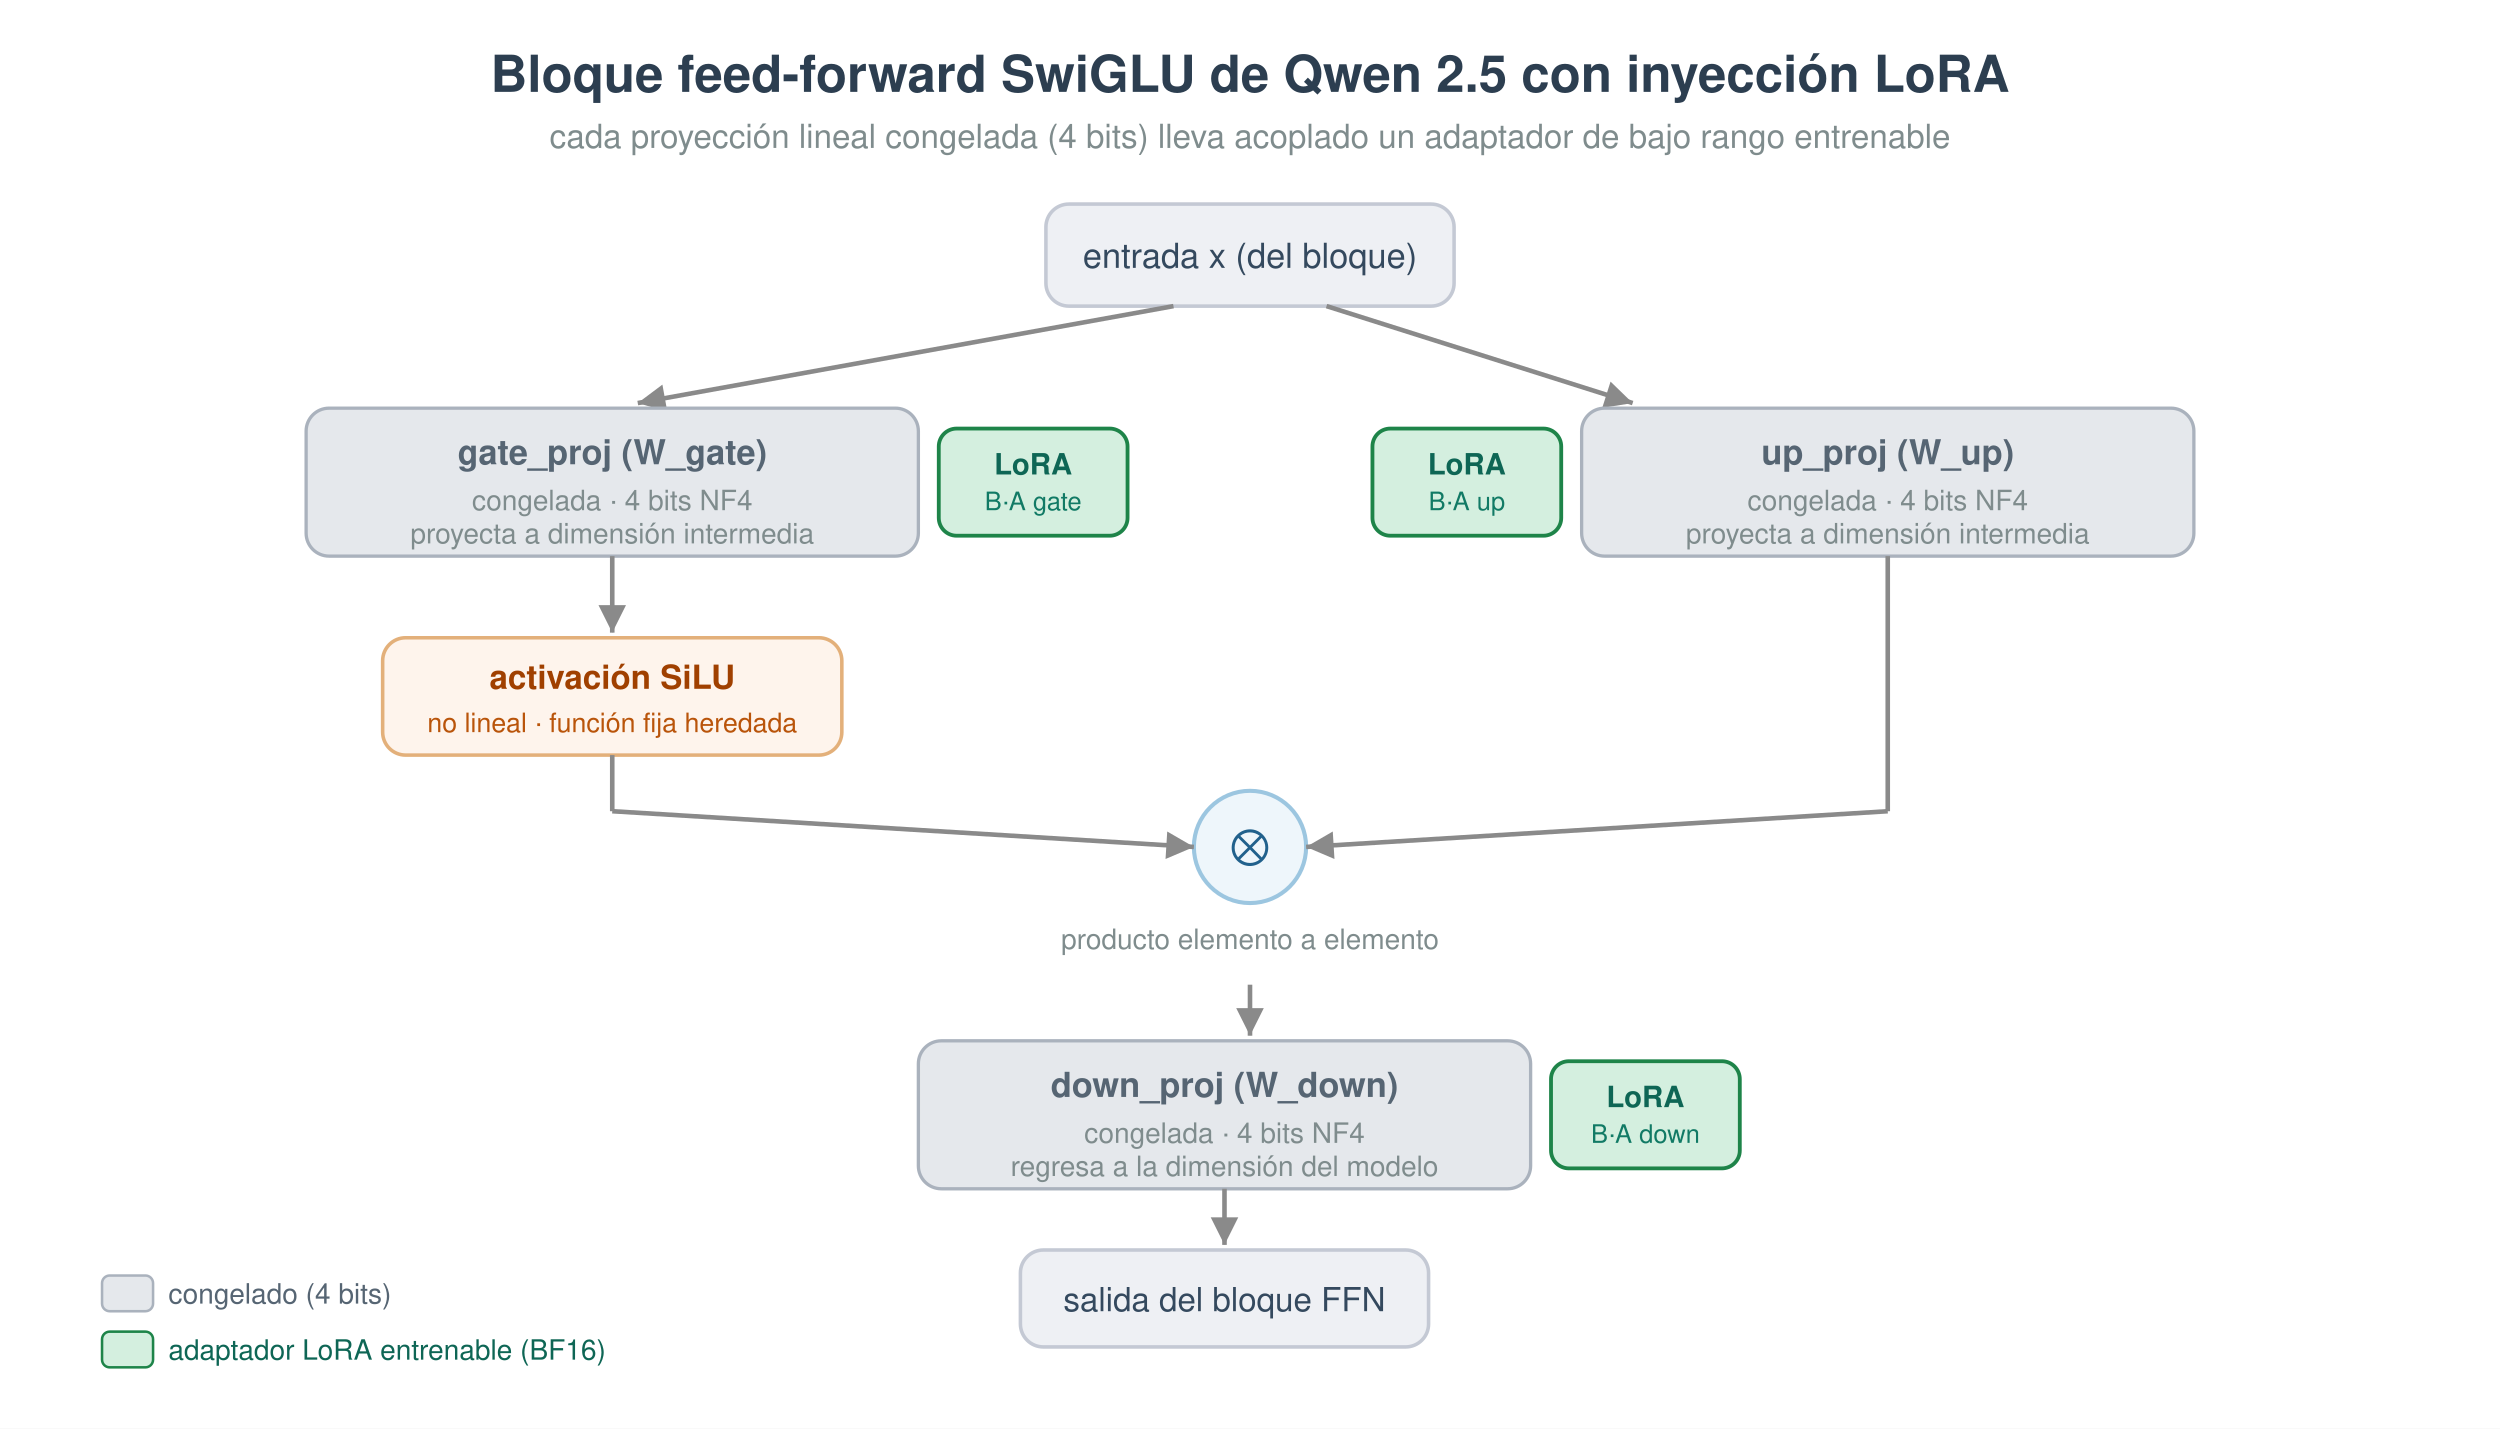
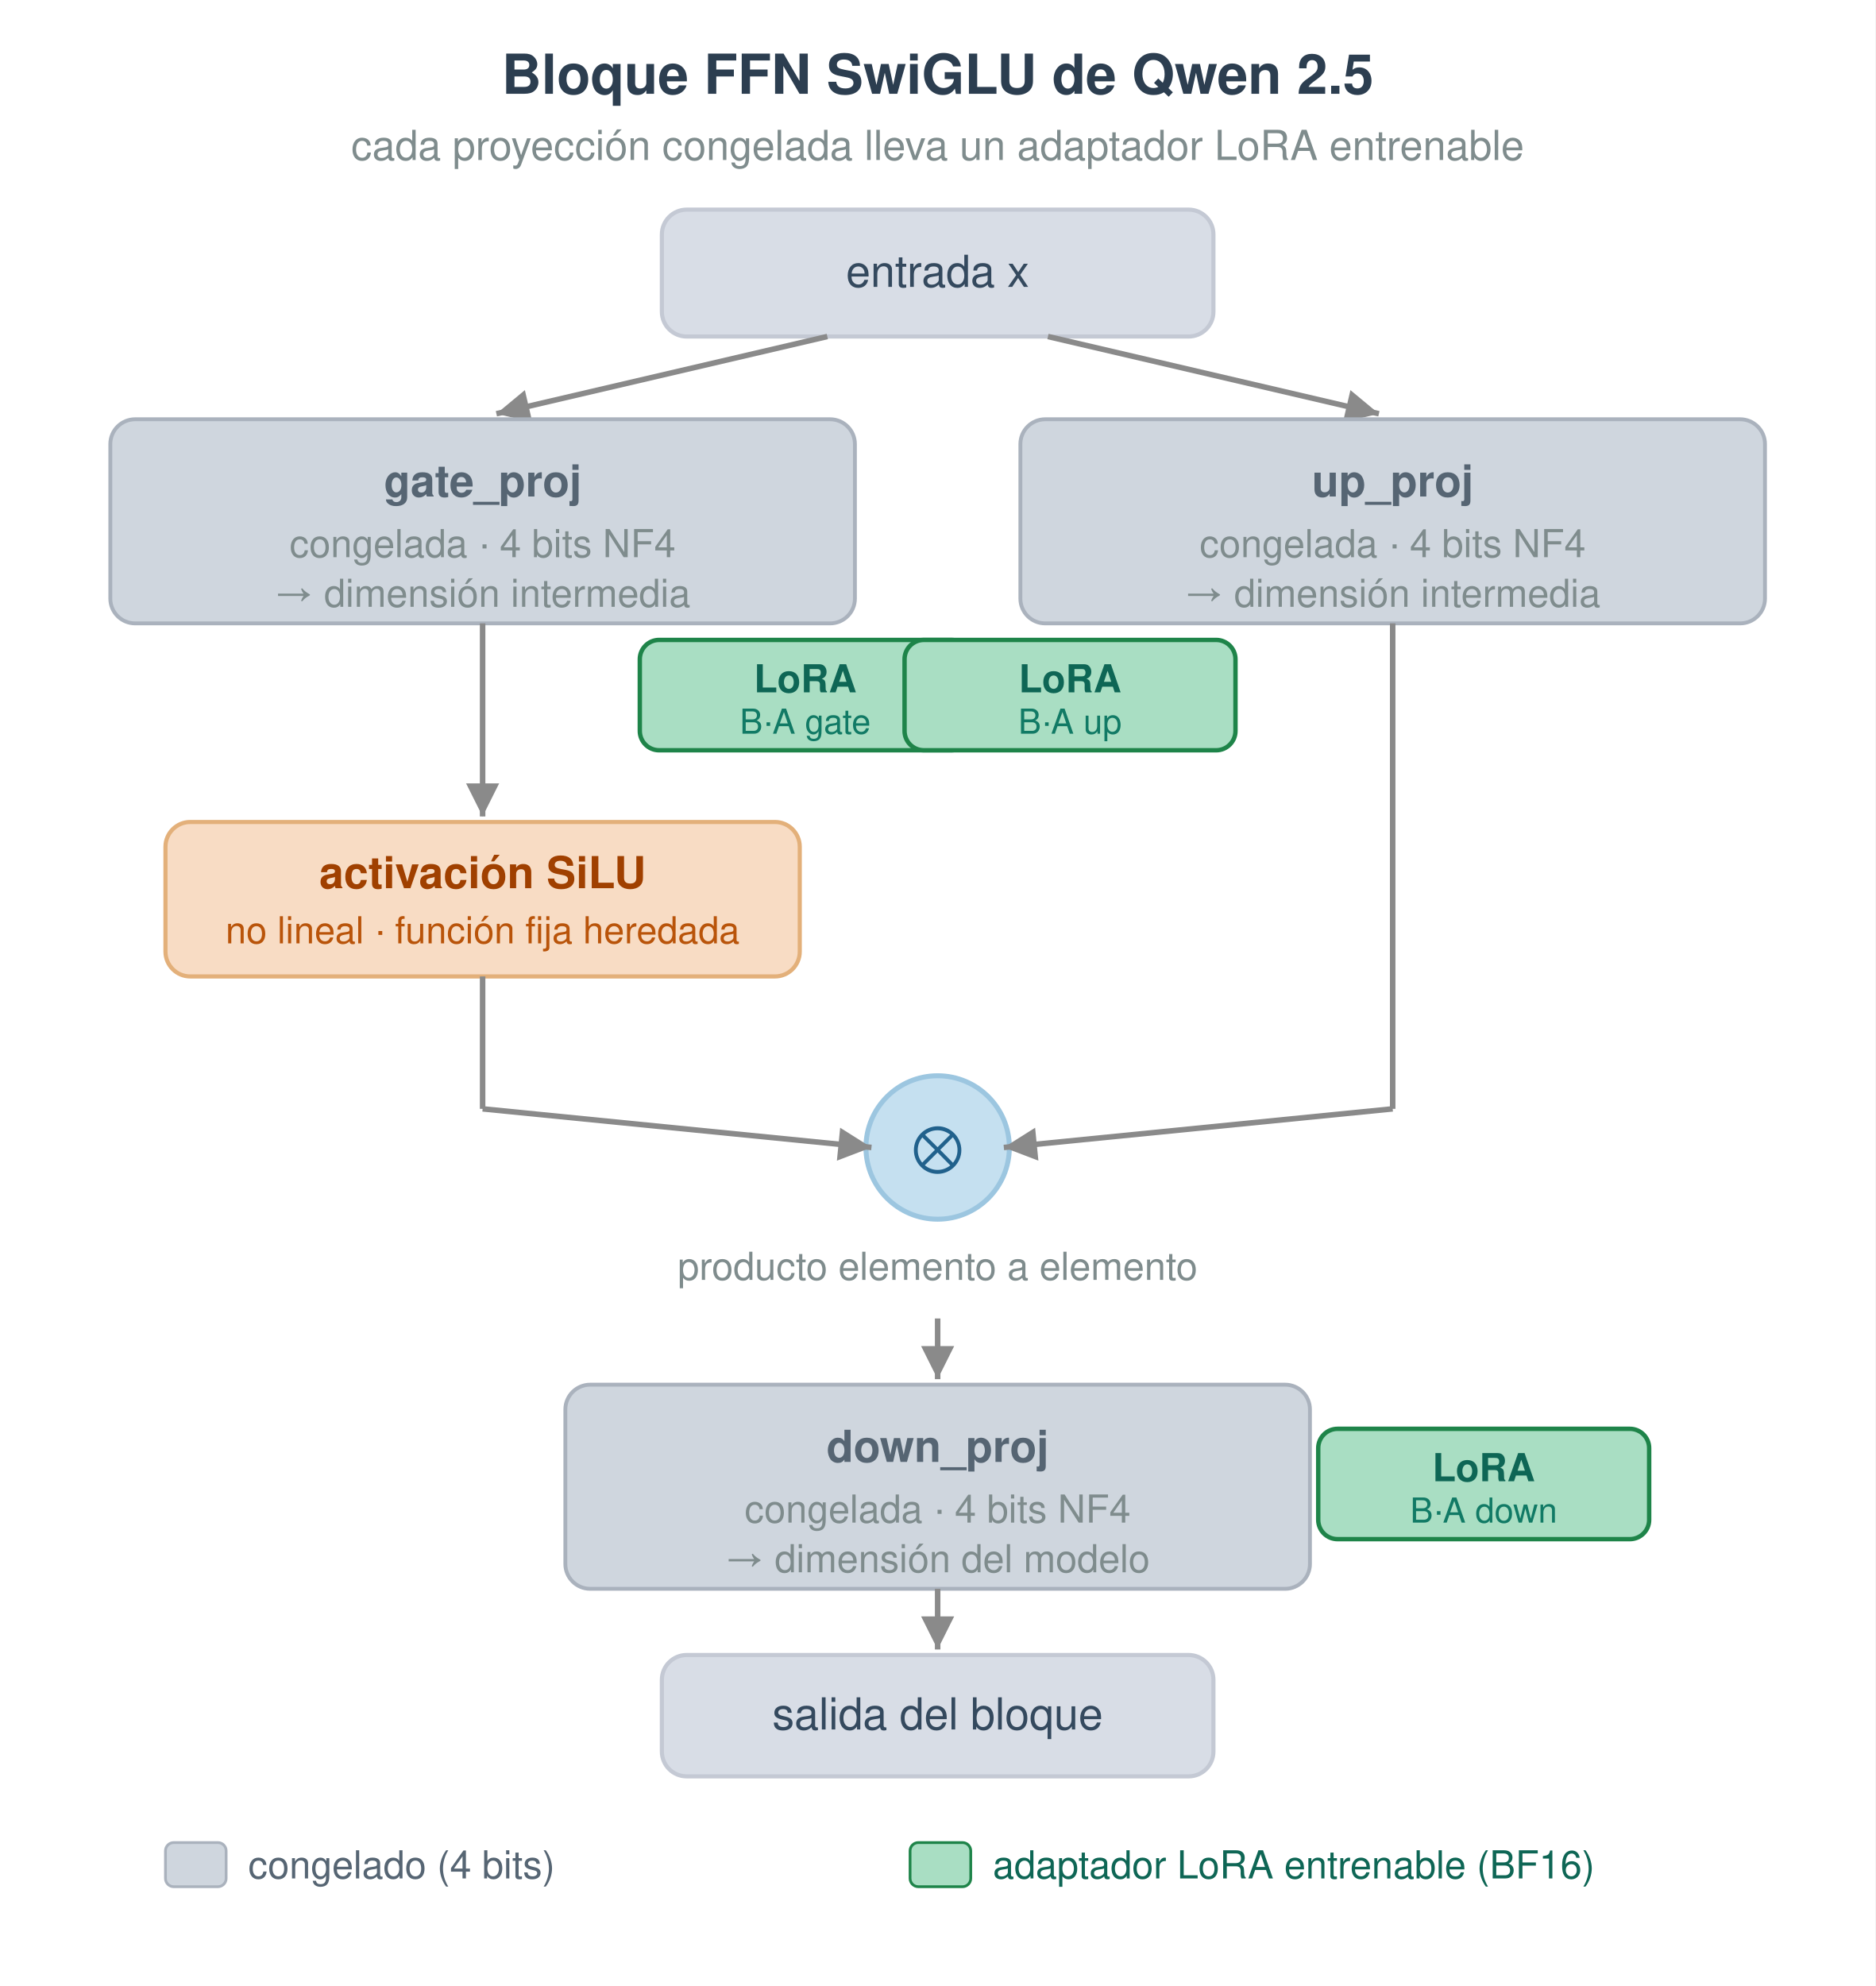
- <svg xmlns="http://www.w3.org/2000/svg" width="980" height="560" viewBox="0 0 980 560" font-family="Helvetica, Arial, sans-serif">
+ <svg xmlns="http://www.w3.org/2000/svg" width="680" height="720" viewBox="0 0 680 720" font-family="Helvetica, Arial, sans-serif">
  <defs>
    <marker id="ar" markerWidth="9" markerHeight="9" refX="6" refY="3" orient="auto" markerUnits="strokeWidth">
      <path d="M0,0 L6,3 L0,6 Z" fill="#8a8a8a" />
    </marker>
  </defs>
-   <rect width="980" height="560" fill="#ffffff" />
-   <text x="490" y="36" text-anchor="middle" font-size="20" font-weight="bold" fill="#2c3e50">Bloque feed-forward SwiGLU de Qwen 2.5 con inyección LoRA</text>
-   <text x="490" y="58" text-anchor="middle" font-size="13" fill="#7f8c8d">cada proyección lineal congelada (4 bits) lleva acoplado un adaptador de bajo rango entrenable</text>
-   <rect x="410" y="80" width="160" height="40" rx="9" fill="#eef0f4" stroke="#c4c9d4" stroke-width="1.4" />
-   <text x="490" y="105" text-anchor="middle" font-size="13.5" fill="#34495e">entrada x (del bloque)</text>
-   <line x1="460" y1="120" x2="250" y2="158" stroke="#8a8a8a" stroke-width="1.8" marker-end="url(#ar)" />
-   <line x1="520" y1="120" x2="640" y2="158" stroke="#8a8a8a" stroke-width="1.8" marker-end="url(#ar)" />
-   <rect x="120" y="160" width="240" height="58" rx="9" fill="#e5e8ec" stroke="#aab2bd" stroke-width="1.3" />
-   <text x="240" y="182" text-anchor="middle" font-size="13.5" font-weight="bold" fill="#566573">gate_proj  (W_gate)</text>
-   <text x="240" y="200" text-anchor="middle" font-size="11" fill="#7f8c8d">congelada · 4 bits NF4</text>
-   <text x="240" y="213" text-anchor="middle" font-size="11" fill="#7f8c8d">proyecta a dimensión intermedia</text>
-   <rect x="368" y="168" width="74" height="42" rx="7" fill="#d4efdf" stroke="#1e8449" stroke-width="1.5" />
-   <text x="405" y="186" text-anchor="middle" font-size="11.5" font-weight="bold" fill="#0e6655">LoRA</text>
-   <text x="405" y="200" text-anchor="middle" font-size="10" fill="#117a65">B·A gate</text>
-   <rect x="620" y="160" width="240" height="58" rx="9" fill="#e5e8ec" stroke="#aab2bd" stroke-width="1.3" />
-   <text x="740" y="182" text-anchor="middle" font-size="13.5" font-weight="bold" fill="#566573">up_proj  (W_up)</text>
-   <text x="740" y="200" text-anchor="middle" font-size="11" fill="#7f8c8d">congelada · 4 bits NF4</text>
-   <text x="740" y="213" text-anchor="middle" font-size="11" fill="#7f8c8d">proyecta a dimensión intermedia</text>
-   <rect x="538" y="168" width="74" height="42" rx="7" fill="#d4efdf" stroke="#1e8449" stroke-width="1.5" />
-   <text x="575" y="186" text-anchor="middle" font-size="11.5" font-weight="bold" fill="#0e6655">LoRA</text>
-   <text x="575" y="200" text-anchor="middle" font-size="10" fill="#117a65">B·A up</text>
-   <line x1="240" y1="218" x2="240" y2="248" stroke="#8a8a8a" stroke-width="1.8" marker-end="url(#ar)" />
-   <rect x="150" y="250" width="180" height="46" rx="9" fill="#fef4ec" stroke="#e3b07a" stroke-width="1.4" />
-   <text x="240" y="270" text-anchor="middle" font-size="13" font-weight="bold" fill="#a04000">activación SiLU</text>
-   <text x="240" y="287" text-anchor="middle" font-size="10.5" fill="#b9540a">no lineal · función fija heredada</text>
-   <line x1="740" y1="218" x2="740" y2="318" stroke="#8a8a8a" stroke-width="1.8" />
-   <line x1="240" y1="296" x2="240" y2="318" stroke="#8a8a8a" stroke-width="1.8" />
-   <circle cx="490" cy="332" r="22" fill="#eef6fb" stroke="#9cc6e0" stroke-width="1.6" />
-   <text x="490" y="339" text-anchor="middle" font-size="20" font-weight="bold" fill="#21618c">⊗</text>
-   <line x1="240" y1="318" x2="468" y2="332" stroke="#8a8a8a" stroke-width="1.8" marker-end="url(#ar)" />
-   <line x1="740" y1="318" x2="512" y2="332" stroke="#8a8a8a" stroke-width="1.8" marker-end="url(#ar)" />
-   <text x="490" y="372" text-anchor="middle" font-size="11" fill="#7f8c8d">producto elemento a elemento</text>
-   <line x1="490" y1="386" x2="490" y2="406" stroke="#8a8a8a" stroke-width="1.8" marker-end="url(#ar)" />
-   <rect x="360" y="408" width="240" height="58" rx="9" fill="#e5e8ec" stroke="#aab2bd" stroke-width="1.3" />
-   <text x="480" y="430" text-anchor="middle" font-size="13.5" font-weight="bold" fill="#566573">down_proj  (W_down)</text>
-   <text x="480" y="448" text-anchor="middle" font-size="11" fill="#7f8c8d">congelada · 4 bits NF4</text>
-   <text x="480" y="461" text-anchor="middle" font-size="11" fill="#7f8c8d">regresa a la dimensión del modelo</text>
-   <rect x="608" y="416" width="74" height="42" rx="7" fill="#d4efdf" stroke="#1e8449" stroke-width="1.5" />
-   <text x="645" y="434" text-anchor="middle" font-size="11.5" font-weight="bold" fill="#0e6655">LoRA</text>
-   <text x="645" y="448" text-anchor="middle" font-size="10" fill="#117a65">B·A down</text>
-   <line x1="480" y1="466" x2="480" y2="488" stroke="#8a8a8a" stroke-width="1.8" marker-end="url(#ar)" />
-   <rect x="400" y="490" width="160" height="38" rx="9" fill="#eef0f4" stroke="#c4c9d4" stroke-width="1.4" />
-   <text x="480" y="514" text-anchor="middle" font-size="13" fill="#34495e">salida del bloque FFN</text>
-   <rect x="40" y="500" width="20" height="14" rx="3" fill="#e5e8ec" stroke="#aab2bd" />
-   <text x="66" y="511" font-size="11" fill="#566573">congelado (4 bits)</text>
-   <rect x="40" y="522" width="20" height="14" rx="3" fill="#d4efdf" stroke="#1e8449" />
-   <text x="66" y="533" font-size="11" fill="#0e6655">adaptador LoRA entrenable (BF16)</text>
+   <rect width="680" height="720" fill="#ffffff" />
+   <text x="340" y="34" text-anchor="middle" font-size="20" font-weight="bold" fill="#2c3e50">Bloque FFN SwiGLU de Qwen 2.5</text>
+   <text x="340" y="58" text-anchor="middle" font-size="15" fill="#7f8c8d">cada proyección congelada lleva un adaptador LoRA entrenable</text>
+   <rect x="240" y="76" width="200" height="46" rx="9" fill="#d8dde6" stroke="#c4c9d4" stroke-width="1.5" />
+   <text x="340" y="104" text-anchor="middle" font-size="16" fill="#34495e">entrada x</text>
+   <line x1="300" y1="122" x2="180" y2="150" stroke="#8a8a8a" stroke-width="2" marker-end="url(#ar)" />
+   <line x1="380" y1="122" x2="500" y2="150" stroke="#8a8a8a" stroke-width="2" marker-end="url(#ar)" />
+   <rect x="40" y="152" width="270" height="74" rx="9" fill="#cfd6de" stroke="#aab2bd" stroke-width="1.4" />
+   <text x="175" y="180" text-anchor="middle" font-size="16" font-weight="bold" fill="#566573">gate_proj</text>
+   <text x="175" y="202" text-anchor="middle" font-size="14" fill="#7f8c8d">congelada · 4 bits NF4</text>
+   <text x="175" y="220" text-anchor="middle" font-size="14" fill="#7f8c8d">→ dimensión intermedia</text>
+   <rect x="232" y="232" width="120" height="40" rx="7" fill="#a9dec3" stroke="#1e8449" stroke-width="1.6" />
+   <text x="292" y="251" text-anchor="middle" font-size="14" font-weight="bold" fill="#0e6655">LoRA</text>
+   <text x="292" y="266" text-anchor="middle" font-size="12.5" fill="#117a65">B·A gate</text>
+   <rect x="370" y="152" width="270" height="74" rx="9" fill="#cfd6de" stroke="#aab2bd" stroke-width="1.4" />
+   <text x="505" y="180" text-anchor="middle" font-size="16" font-weight="bold" fill="#566573">up_proj</text>
+   <text x="505" y="202" text-anchor="middle" font-size="14" fill="#7f8c8d">congelada · 4 bits NF4</text>
+   <text x="505" y="220" text-anchor="middle" font-size="14" fill="#7f8c8d">→ dimensión intermedia</text>
+   <rect x="328" y="232" width="120" height="40" rx="7" fill="#a9dec3" stroke="#1e8449" stroke-width="1.6" />
+   <text x="388" y="251" text-anchor="middle" font-size="14" font-weight="bold" fill="#0e6655">LoRA</text>
+   <text x="388" y="266" text-anchor="middle" font-size="12.5" fill="#117a65">B·A up</text>
+   <line x1="175" y1="226" x2="175" y2="296" stroke="#8a8a8a" stroke-width="2" marker-end="url(#ar)" />
+   <rect x="60" y="298" width="230" height="56" rx="9" fill="#f8dcc4" stroke="#e3b07a" stroke-width="1.5" />
+   <text x="175" y="322" text-anchor="middle" font-size="16" font-weight="bold" fill="#a04000">activación SiLU</text>
+   <text x="175" y="342" text-anchor="middle" font-size="13.5" fill="#b9540a">no lineal · función fija heredada</text>
+   <line x1="505" y1="226" x2="505" y2="402" stroke="#8a8a8a" stroke-width="2" />
+   <line x1="175" y1="354" x2="175" y2="402" stroke="#8a8a8a" stroke-width="2" />
+   <circle cx="340" cy="416" r="26" fill="#c5e0f0" stroke="#9cc6e0" stroke-width="1.8" />
+   <text x="340" y="425" text-anchor="middle" font-size="24" font-weight="bold" fill="#21618c">⊗</text>
+   <line x1="175" y1="402" x2="316" y2="416" stroke="#8a8a8a" stroke-width="2" marker-end="url(#ar)" />
+   <line x1="505" y1="402" x2="364" y2="416" stroke="#8a8a8a" stroke-width="2" marker-end="url(#ar)" />
+   <text x="340" y="464" text-anchor="middle" font-size="14" fill="#7f8c8d">producto elemento a elemento</text>
+   <line x1="340" y1="478" x2="340" y2="500" stroke="#8a8a8a" stroke-width="2" marker-end="url(#ar)" />
+   <rect x="205" y="502" width="270" height="74" rx="9" fill="#cfd6de" stroke="#aab2bd" stroke-width="1.4" />
+   <text x="340" y="530" text-anchor="middle" font-size="16" font-weight="bold" fill="#566573">down_proj</text>
+   <text x="340" y="552" text-anchor="middle" font-size="14" fill="#7f8c8d">congelada · 4 bits NF4</text>
+   <text x="340" y="570" text-anchor="middle" font-size="14" fill="#7f8c8d">→ dimensión del modelo</text>
+   <rect x="478" y="518" width="120" height="40" rx="7" fill="#a9dec3" stroke="#1e8449" stroke-width="1.6" />
+   <text x="538" y="537" text-anchor="middle" font-size="14" font-weight="bold" fill="#0e6655">LoRA</text>
+   <text x="538" y="552" text-anchor="middle" font-size="12.5" fill="#117a65">B·A down</text>
+   <line x1="340" y1="576" x2="340" y2="598" stroke="#8a8a8a" stroke-width="2" marker-end="url(#ar)" />
+   <rect x="240" y="600" width="200" height="44" rx="9" fill="#d8dde6" stroke="#c4c9d4" stroke-width="1.5" />
+   <text x="340" y="627" text-anchor="middle" font-size="16" fill="#34495e">salida del bloque</text>
+   <rect x="60" y="668" width="22" height="16" rx="3" fill="#cfd6de" stroke="#aab2bd" />
+   <text x="90" y="681" font-size="14" fill="#566573">congelado (4 bits)</text>
+   <rect x="330" y="668" width="22" height="16" rx="3" fill="#a9dec3" stroke="#1e8449" />
+   <text x="360" y="681" font-size="14" fill="#0e6655">adaptador LoRA entrenable (BF16)</text>
</svg>
